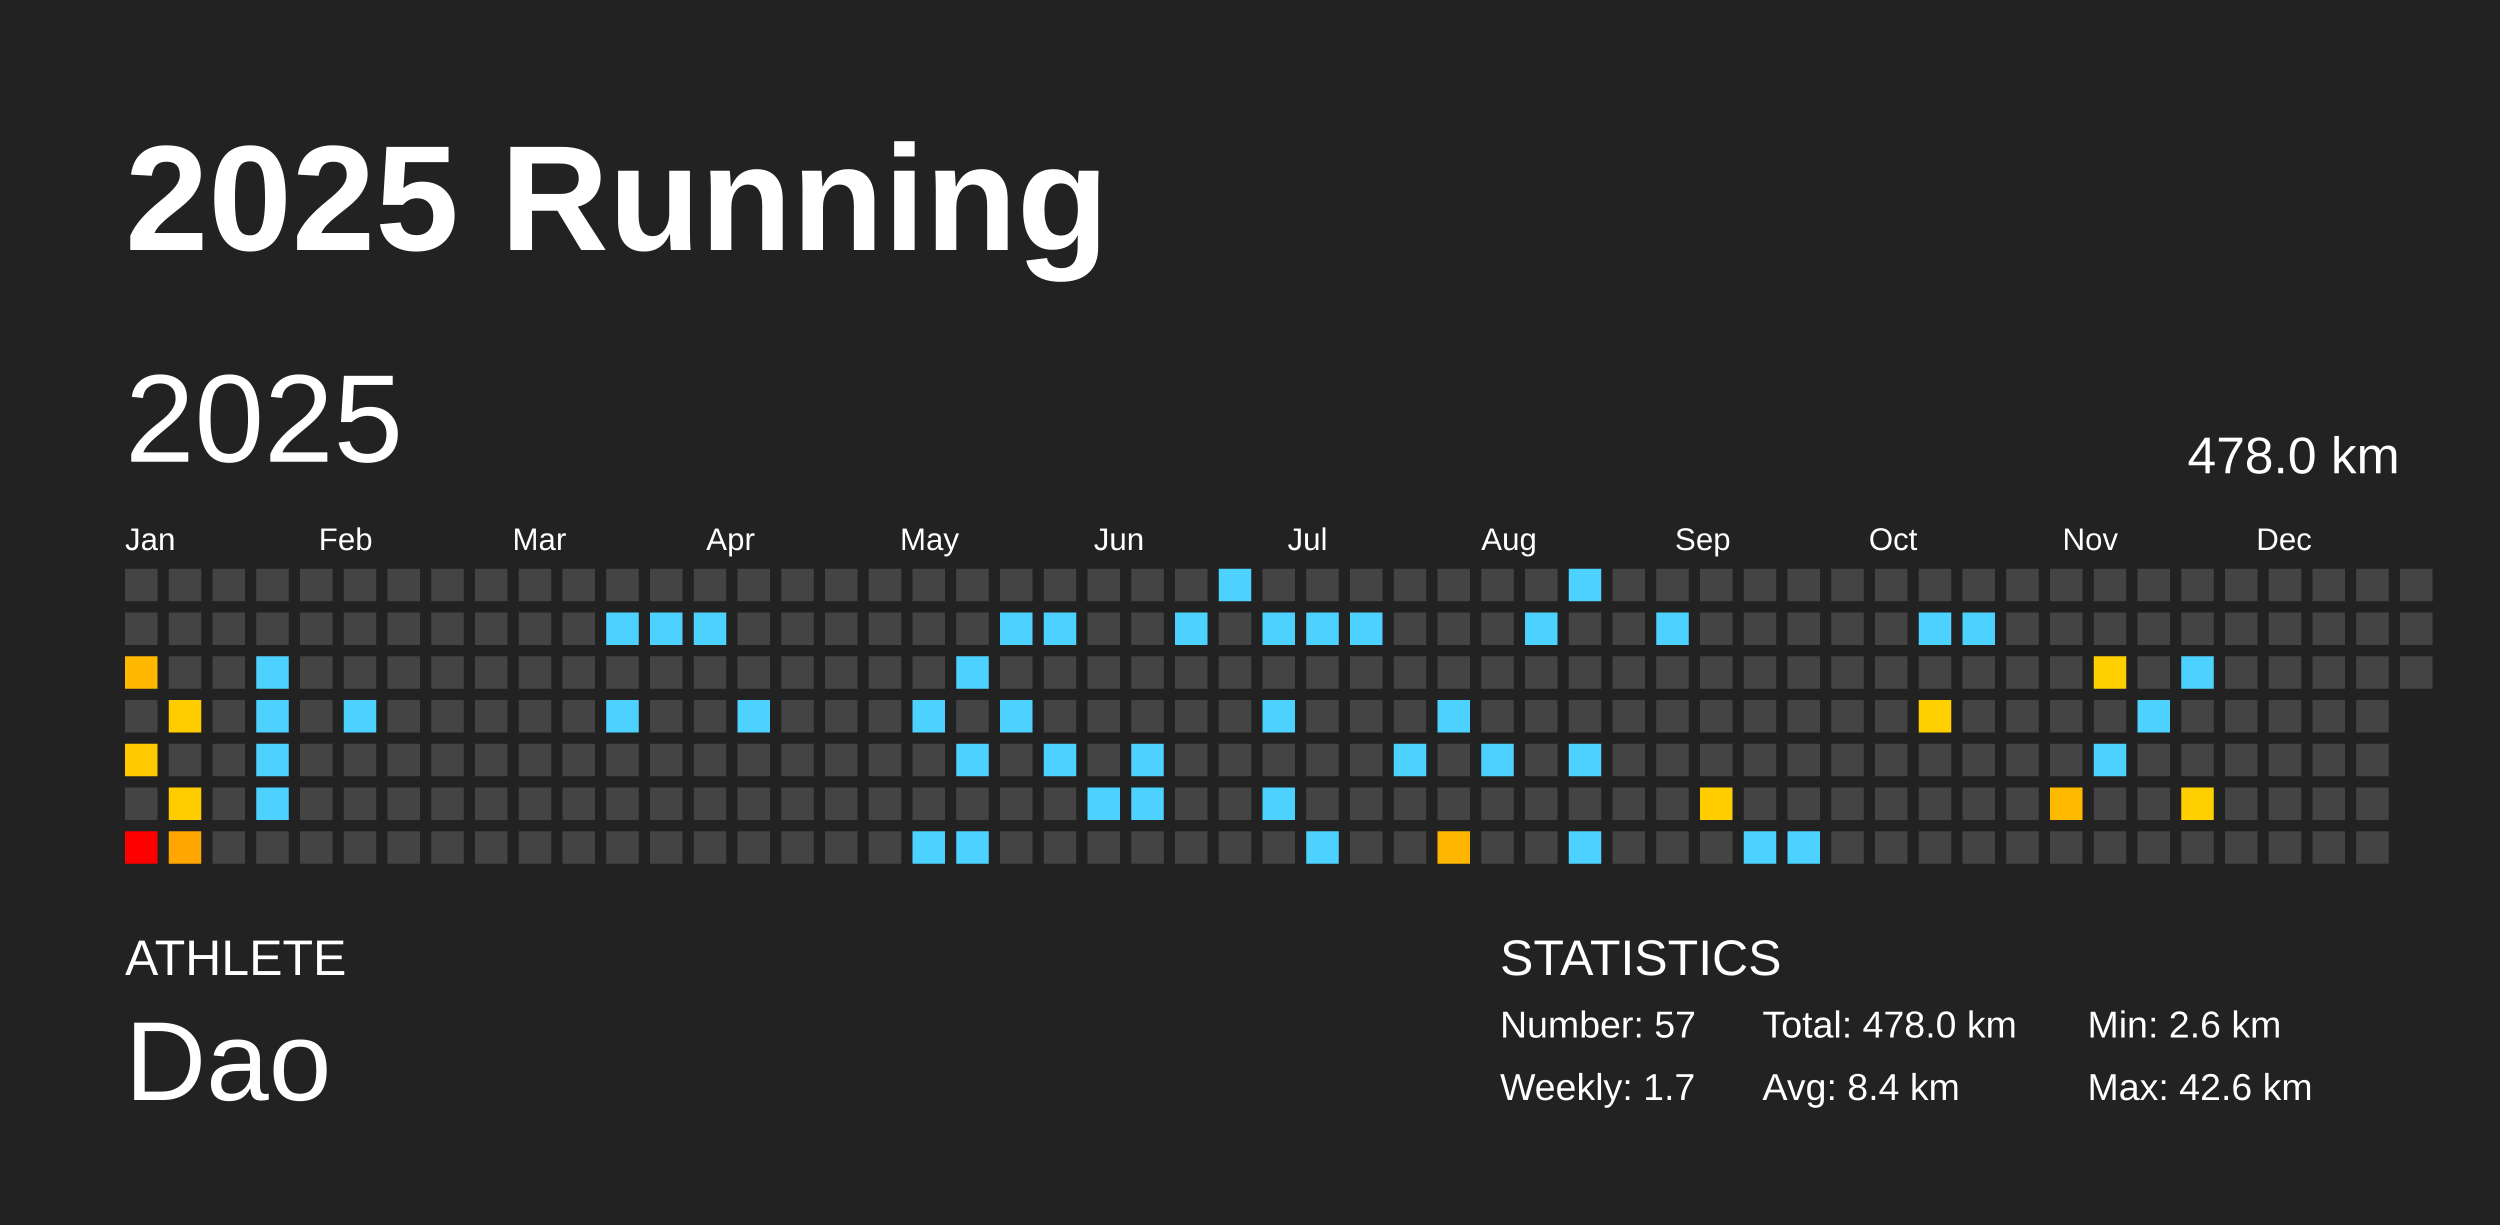
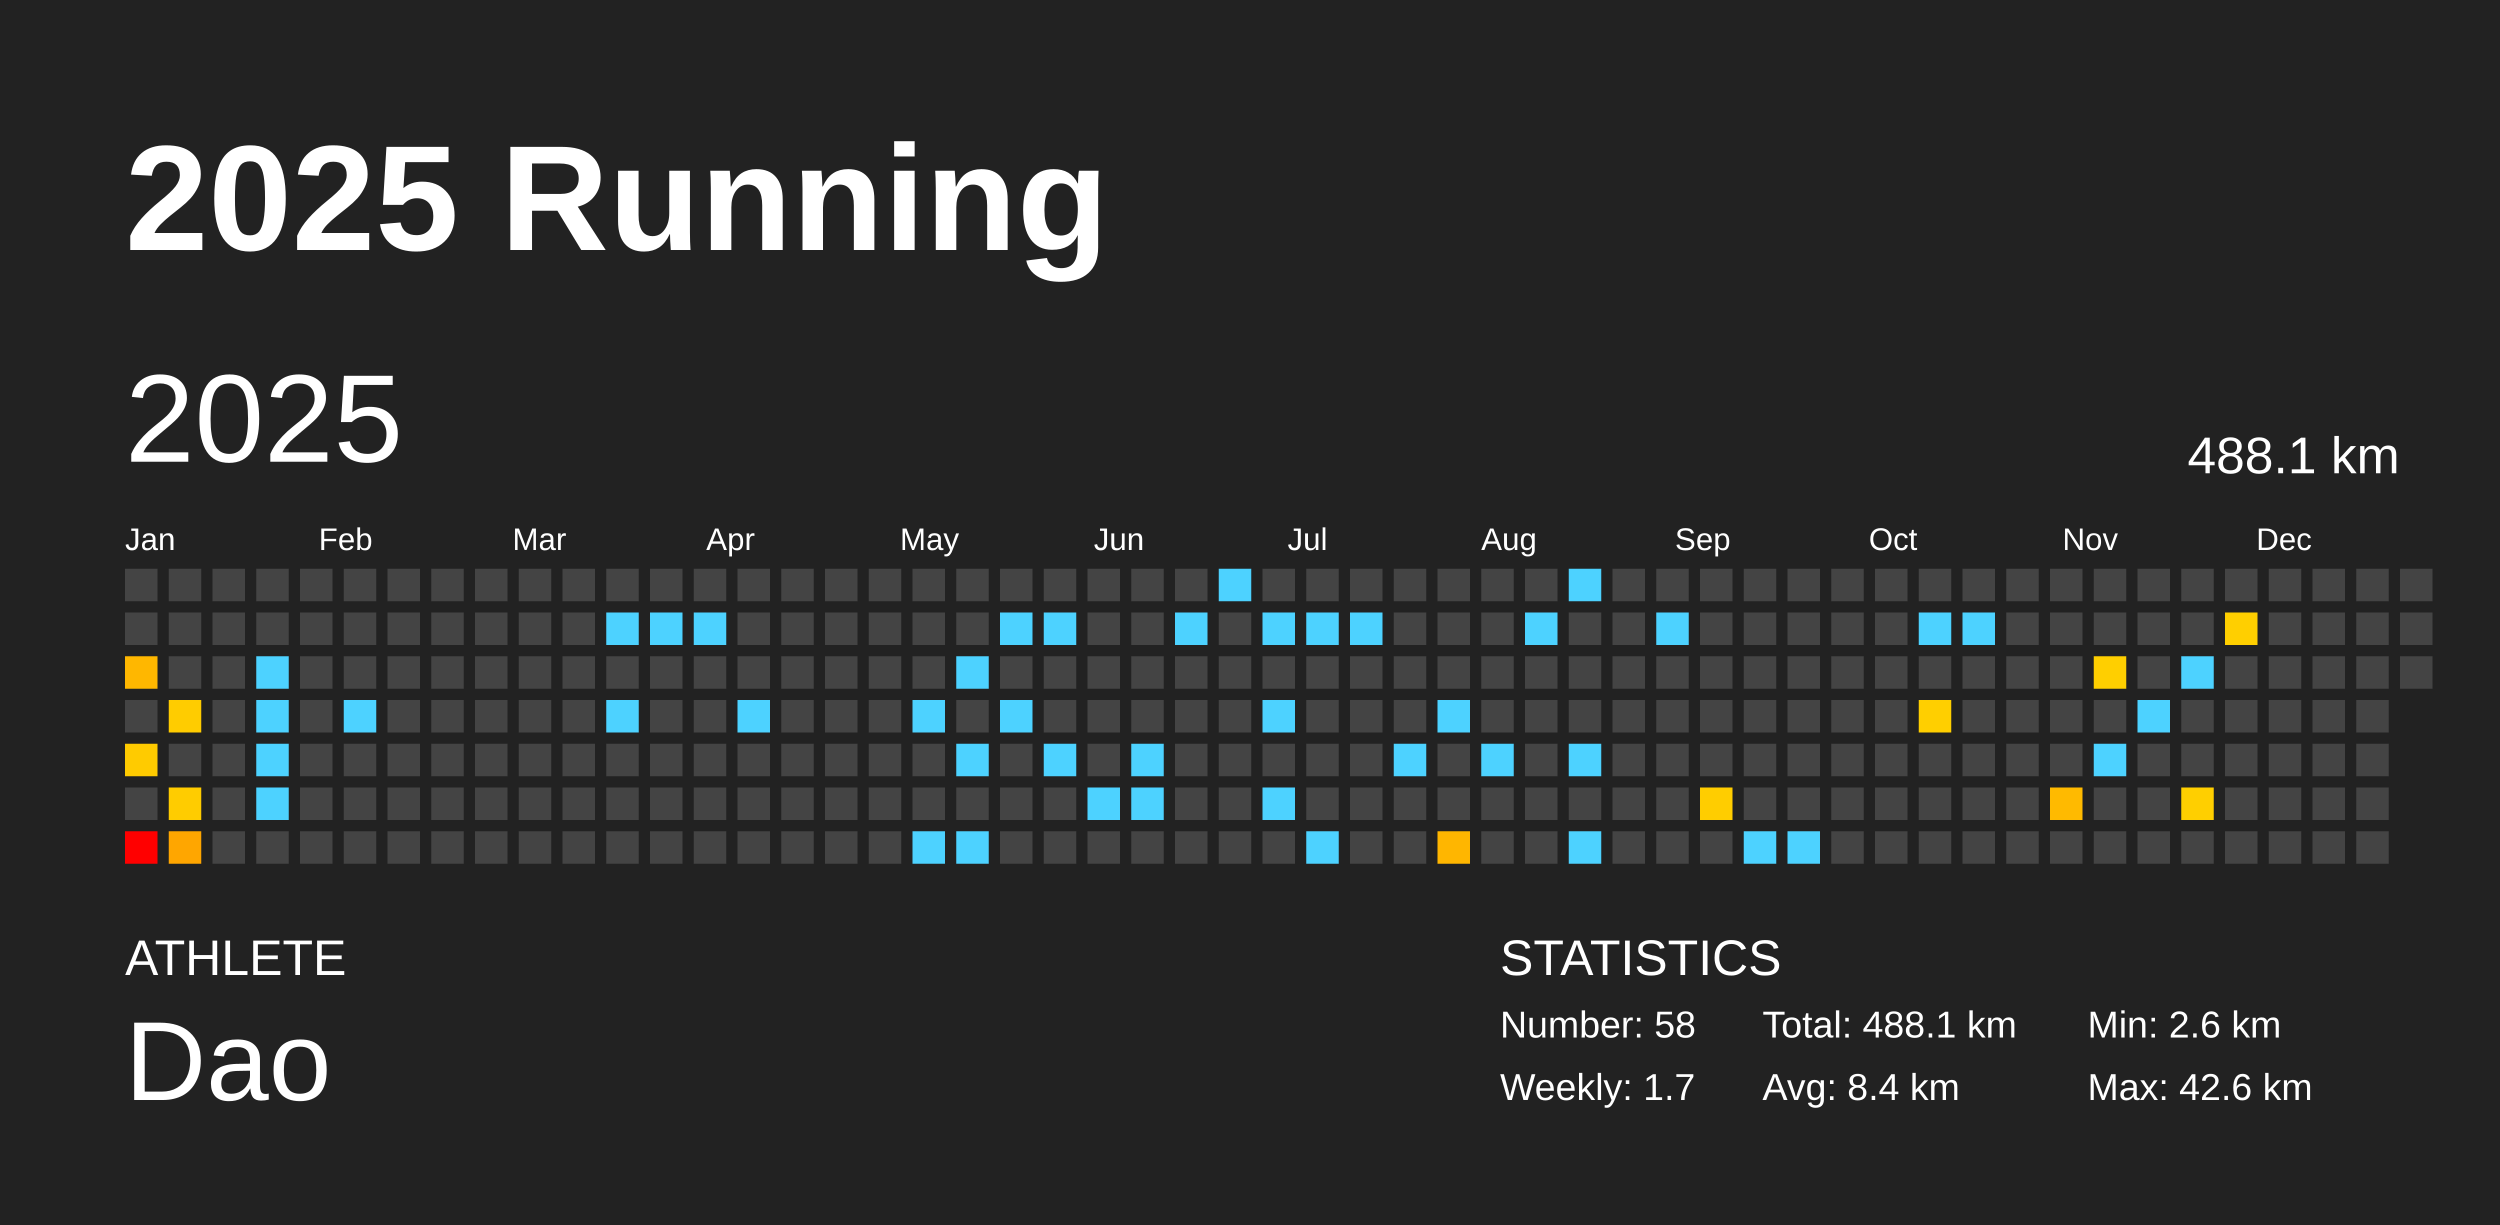
<svg xmlns="http://www.w3.org/2000/svg" baseProfile="full" height="98mm" version="1.1" viewBox="0,0,200,98" width="200mm">
  <defs />
  <rect fill="#222222" height="98" width="200" x="0" y="0" />
  <text fill="#FFFFFF" style="font-size:12px; font-family:Arial; font-weight:bold;" x="10" y="20">2025 Running</text>
  <text fill="#FFFFFF" style="font-size:4px; font-family:Arial" x="10" y="78">ATHLETE</text>
  <text fill="#FFFFFF" style="font-size:9px; font-family:Arial" x="10" y="88">Dao</text>
  <text fill="#FFFFFF" style="font-size:4px; font-family:Arial" x="120" y="78">STATISTICS</text>
-   <text fill="#FFFFFF" style="font-size:3px; font-family:Arial" x="120" y="83">Number: 57</text>
+   <text fill="#FFFFFF" style="font-size:3px; font-family:Arial" x="120" y="83">Number: 58</text>
  <text fill="#FFFFFF" style="font-size:3px; font-family:Arial" x="120" y="88">Weekly: 1.7</text>
-   <text fill="#FFFFFF" style="font-size:3px; font-family:Arial" x="141" y="83">Total: 478.0 km</text>
+   <text fill="#FFFFFF" style="font-size:3px; font-family:Arial" x="141" y="83">Total: 488.1 km</text>
  <text fill="#FFFFFF" style="font-size:3px; font-family:Arial" x="141" y="88">Avg: 8.4 km</text>
  <text fill="#FFFFFF" style="font-size:3px; font-family:Arial" x="167" y="83">Min: 2.6 km</text>
  <text fill="#FFFFFF" style="font-size:3px; font-family:Arial" x="167" y="88">Max: 42.6 km</text>
  <text dominant-baseline="hanging" fill="#FFFFFF" style="font-size:10.0px; font-family:Arial;" x="10" y="30">2025</text>
-   <text dominant-baseline="hanging" fill="#FFFFFF" style="font-size:4.125px; font-family:Arial;" x="175" y="35">478.0 km</text>
+   <text dominant-baseline="hanging" fill="#FFFFFF" style="font-size:4.125px; font-family:Arial;" x="175" y="35">488.1 km</text>
  <text fill="#FFFFFF" style="font-size:2.5px; font-family:Arial" x="10.0" y="44">Jan</text>
  <text fill="#FFFFFF" style="font-size:2.5px; font-family:Arial" x="25.5" y="44">Feb</text>
  <text fill="#FFFFFF" style="font-size:2.5px; font-family:Arial" x="41.0" y="44">Mar</text>
  <text fill="#FFFFFF" style="font-size:2.5px; font-family:Arial" x="56.5" y="44">Apr</text>
  <text fill="#FFFFFF" style="font-size:2.5px; font-family:Arial" x="72.0" y="44">May</text>
  <text fill="#FFFFFF" style="font-size:2.5px; font-family:Arial" x="87.5" y="44">Jun</text>
  <text fill="#FFFFFF" style="font-size:2.5px; font-family:Arial" x="103.0" y="44">Jul</text>
  <text fill="#FFFFFF" style="font-size:2.5px; font-family:Arial" x="118.5" y="44">Aug</text>
  <text fill="#FFFFFF" style="font-size:2.5px; font-family:Arial" x="134.0" y="44">Sep</text>
  <text fill="#FFFFFF" style="font-size:2.5px; font-family:Arial" x="149.5" y="44">Oct</text>
  <text fill="#FFFFFF" style="font-size:2.5px; font-family:Arial" x="165.0" y="44">Nov</text>
  <text fill="#FFFFFF" style="font-size:2.5px; font-family:Arial" x="180.5" y="44">Dec</text>
  <rect fill="#444444" height="2.6" width="2.6" x="10.0" y="45.5" />
  <rect fill="#444444" height="2.6" width="2.6" x="10.0" y="49.0" />
  <rect fill="#ffb700" height="2.6" width="2.6" x="10.0" y="52.5" />
  <rect fill="#444444" height="2.6" width="2.6" x="10.0" y="56.0" />
  <rect fill="#ffcb00" height="2.6" width="2.6" x="10.0" y="59.5" />
  <rect fill="#444444" height="2.6" width="2.6" x="10.0" y="63.0" />
  <rect fill="red" height="2.6" width="2.6" x="10.0" y="66.5" />
  <rect fill="#444444" height="2.6" width="2.6" x="13.5" y="45.5" />
  <rect fill="#444444" height="2.6" width="2.6" x="13.5" y="49.0" />
  <rect fill="#444444" height="2.6" width="2.6" x="13.5" y="52.5" />
  <rect fill="#ffcc00" height="2.6" width="2.6" x="13.5" y="56.0" />
  <rect fill="#444444" height="2.6" width="2.6" x="13.5" y="59.5" />
  <rect fill="#ffcc00" height="2.6" width="2.6" x="13.5" y="63.0" />
  <rect fill="#ffa600" height="2.6" width="2.6" x="13.5" y="66.5" />
  <rect fill="#444444" height="2.6" width="2.6" x="17.0" y="45.5" />
  <rect fill="#444444" height="2.6" width="2.6" x="17.0" y="49.0" />
  <rect fill="#444444" height="2.6" width="2.6" x="17.0" y="52.5" />
  <rect fill="#444444" height="2.6" width="2.6" x="17.0" y="56.0" />
  <rect fill="#444444" height="2.6" width="2.6" x="17.0" y="59.5" />
  <rect fill="#444444" height="2.6" width="2.6" x="17.0" y="63.0" />
  <rect fill="#444444" height="2.6" width="2.6" x="17.0" y="66.5" />
  <rect fill="#444444" height="2.6" width="2.6" x="20.5" y="45.5" />
  <rect fill="#444444" height="2.6" width="2.6" x="20.5" y="49.0" />
  <rect fill="#4dd2ff" height="2.6" width="2.6" x="20.5" y="52.5" />
  <rect fill="#4dd2ff" height="2.6" width="2.6" x="20.5" y="56.0" />
  <rect fill="#4dd2ff" height="2.6" width="2.6" x="20.5" y="59.5" />
  <rect fill="#4dd2ff" height="2.6" width="2.6" x="20.5" y="63.0" />
  <rect fill="#444444" height="2.6" width="2.6" x="20.5" y="66.5" />
  <rect fill="#444444" height="2.6" width="2.6" x="24.0" y="45.5" />
  <rect fill="#444444" height="2.6" width="2.6" x="24.0" y="49.0" />
  <rect fill="#444444" height="2.6" width="2.6" x="24.0" y="52.5" />
  <rect fill="#444444" height="2.6" width="2.6" x="24.0" y="56.0" />
  <rect fill="#444444" height="2.6" width="2.6" x="24.0" y="59.5" />
  <rect fill="#444444" height="2.6" width="2.6" x="24.0" y="63.0" />
  <rect fill="#444444" height="2.6" width="2.6" x="24.0" y="66.5" />
  <rect fill="#444444" height="2.6" width="2.6" x="27.5" y="45.5" />
  <rect fill="#444444" height="2.6" width="2.6" x="27.5" y="49.0" />
  <rect fill="#444444" height="2.6" width="2.6" x="27.5" y="52.5" />
  <rect fill="#4dd2ff" height="2.6" width="2.6" x="27.5" y="56.0" />
  <rect fill="#444444" height="2.6" width="2.6" x="27.5" y="59.5" />
  <rect fill="#444444" height="2.6" width="2.6" x="27.5" y="63.0" />
  <rect fill="#444444" height="2.6" width="2.6" x="27.5" y="66.5" />
  <rect fill="#444444" height="2.6" width="2.6" x="31.0" y="45.5" />
  <rect fill="#444444" height="2.6" width="2.6" x="31.0" y="49.0" />
  <rect fill="#444444" height="2.6" width="2.6" x="31.0" y="52.5" />
  <rect fill="#444444" height="2.6" width="2.6" x="31.0" y="56.0" />
  <rect fill="#444444" height="2.6" width="2.6" x="31.0" y="59.5" />
  <rect fill="#444444" height="2.6" width="2.6" x="31.0" y="63.0" />
  <rect fill="#444444" height="2.6" width="2.6" x="31.0" y="66.5" />
  <rect fill="#444444" height="2.6" width="2.6" x="34.5" y="45.5" />
  <rect fill="#444444" height="2.6" width="2.6" x="34.5" y="49.0" />
  <rect fill="#444444" height="2.6" width="2.6" x="34.5" y="52.5" />
  <rect fill="#444444" height="2.6" width="2.6" x="34.5" y="56.0" />
  <rect fill="#444444" height="2.6" width="2.6" x="34.5" y="59.5" />
  <rect fill="#444444" height="2.6" width="2.6" x="34.5" y="63.0" />
  <rect fill="#444444" height="2.6" width="2.6" x="34.5" y="66.5" />
  <rect fill="#444444" height="2.6" width="2.6" x="38.0" y="45.5" />
  <rect fill="#444444" height="2.6" width="2.6" x="38.0" y="49.0" />
  <rect fill="#444444" height="2.6" width="2.6" x="38.0" y="52.5" />
  <rect fill="#444444" height="2.6" width="2.6" x="38.0" y="56.0" />
  <rect fill="#444444" height="2.6" width="2.6" x="38.0" y="59.5" />
  <rect fill="#444444" height="2.6" width="2.6" x="38.0" y="63.0" />
  <rect fill="#444444" height="2.6" width="2.6" x="38.0" y="66.5" />
  <rect fill="#444444" height="2.6" width="2.6" x="41.5" y="45.5" />
  <rect fill="#444444" height="2.6" width="2.6" x="41.5" y="49.0" />
  <rect fill="#444444" height="2.6" width="2.6" x="41.5" y="52.5" />
  <rect fill="#444444" height="2.6" width="2.6" x="41.5" y="56.0" />
  <rect fill="#444444" height="2.6" width="2.6" x="41.5" y="59.5" />
  <rect fill="#444444" height="2.6" width="2.6" x="41.5" y="63.0" />
  <rect fill="#444444" height="2.6" width="2.6" x="41.5" y="66.5" />
  <rect fill="#444444" height="2.6" width="2.6" x="45.0" y="45.5" />
  <rect fill="#444444" height="2.6" width="2.6" x="45.0" y="49.0" />
  <rect fill="#444444" height="2.6" width="2.6" x="45.0" y="52.5" />
  <rect fill="#444444" height="2.6" width="2.6" x="45.0" y="56.0" />
  <rect fill="#444444" height="2.6" width="2.6" x="45.0" y="59.5" />
  <rect fill="#444444" height="2.6" width="2.6" x="45.0" y="63.0" />
  <rect fill="#444444" height="2.6" width="2.6" x="45.0" y="66.5" />
  <rect fill="#444444" height="2.6" width="2.6" x="48.5" y="45.5" />
  <rect fill="#4dd2ff" height="2.6" width="2.6" x="48.5" y="49.0" />
  <rect fill="#444444" height="2.6" width="2.6" x="48.5" y="52.5" />
  <rect fill="#4dd2ff" height="2.6" width="2.6" x="48.5" y="56.0" />
  <rect fill="#444444" height="2.6" width="2.6" x="48.5" y="59.5" />
  <rect fill="#444444" height="2.6" width="2.6" x="48.5" y="63.0" />
  <rect fill="#444444" height="2.6" width="2.6" x="48.5" y="66.5" />
  <rect fill="#444444" height="2.6" width="2.6" x="52.0" y="45.5" />
  <rect fill="#4dd2ff" height="2.6" width="2.6" x="52.0" y="49.0" />
  <rect fill="#444444" height="2.6" width="2.6" x="52.0" y="52.5" />
  <rect fill="#444444" height="2.6" width="2.6" x="52.0" y="56.0" />
  <rect fill="#444444" height="2.6" width="2.6" x="52.0" y="59.5" />
  <rect fill="#444444" height="2.6" width="2.6" x="52.0" y="63.0" />
  <rect fill="#444444" height="2.6" width="2.6" x="52.0" y="66.5" />
  <rect fill="#444444" height="2.6" width="2.6" x="55.5" y="45.5" />
  <rect fill="#4dd2ff" height="2.6" width="2.6" x="55.5" y="49.0" />
  <rect fill="#444444" height="2.6" width="2.6" x="55.5" y="52.5" />
  <rect fill="#444444" height="2.6" width="2.6" x="55.5" y="56.0" />
  <rect fill="#444444" height="2.6" width="2.6" x="55.5" y="59.5" />
  <rect fill="#444444" height="2.6" width="2.6" x="55.5" y="63.0" />
  <rect fill="#444444" height="2.6" width="2.6" x="55.5" y="66.5" />
  <rect fill="#444444" height="2.6" width="2.6" x="59.0" y="45.5" />
  <rect fill="#444444" height="2.6" width="2.6" x="59.0" y="49.0" />
  <rect fill="#444444" height="2.6" width="2.6" x="59.0" y="52.5" />
  <rect fill="#4dd2ff" height="2.6" width="2.6" x="59.0" y="56.0" />
  <rect fill="#444444" height="2.6" width="2.6" x="59.0" y="59.5" />
  <rect fill="#444444" height="2.6" width="2.6" x="59.0" y="63.0" />
  <rect fill="#444444" height="2.6" width="2.6" x="59.0" y="66.5" />
  <rect fill="#444444" height="2.6" width="2.6" x="62.5" y="45.5" />
  <rect fill="#444444" height="2.6" width="2.6" x="62.5" y="49.0" />
  <rect fill="#444444" height="2.6" width="2.6" x="62.5" y="52.5" />
  <rect fill="#444444" height="2.6" width="2.6" x="62.5" y="56.0" />
  <rect fill="#444444" height="2.6" width="2.6" x="62.5" y="59.5" />
  <rect fill="#444444" height="2.6" width="2.6" x="62.5" y="63.0" />
  <rect fill="#444444" height="2.6" width="2.6" x="62.5" y="66.5" />
  <rect fill="#444444" height="2.6" width="2.6" x="66.0" y="45.5" />
  <rect fill="#444444" height="2.6" width="2.6" x="66.0" y="49.0" />
  <rect fill="#444444" height="2.6" width="2.6" x="66.0" y="52.5" />
  <rect fill="#444444" height="2.6" width="2.6" x="66.0" y="56.0" />
  <rect fill="#444444" height="2.6" width="2.6" x="66.0" y="59.5" />
  <rect fill="#444444" height="2.6" width="2.6" x="66.0" y="63.0" />
  <rect fill="#444444" height="2.6" width="2.6" x="66.0" y="66.5" />
  <rect fill="#444444" height="2.6" width="2.6" x="69.5" y="45.5" />
  <rect fill="#444444" height="2.6" width="2.6" x="69.5" y="49.0" />
  <rect fill="#444444" height="2.6" width="2.6" x="69.5" y="52.5" />
  <rect fill="#444444" height="2.6" width="2.6" x="69.5" y="56.0" />
  <rect fill="#444444" height="2.6" width="2.6" x="69.5" y="59.5" />
  <rect fill="#444444" height="2.6" width="2.6" x="69.5" y="63.0" />
  <rect fill="#444444" height="2.6" width="2.6" x="69.5" y="66.5" />
  <rect fill="#444444" height="2.6" width="2.6" x="73.0" y="45.5" />
  <rect fill="#444444" height="2.6" width="2.6" x="73.0" y="49.0" />
  <rect fill="#444444" height="2.6" width="2.6" x="73.0" y="52.5" />
  <rect fill="#4dd2ff" height="2.6" width="2.6" x="73.0" y="56.0" />
  <rect fill="#444444" height="2.6" width="2.6" x="73.0" y="59.5" />
  <rect fill="#444444" height="2.6" width="2.6" x="73.0" y="63.0" />
  <rect fill="#4dd2ff" height="2.6" width="2.6" x="73.0" y="66.5" />
  <rect fill="#444444" height="2.6" width="2.6" x="76.5" y="45.5" />
  <rect fill="#444444" height="2.6" width="2.6" x="76.5" y="49.0" />
  <rect fill="#4dd2ff" height="2.6" width="2.6" x="76.5" y="52.5" />
  <rect fill="#444444" height="2.6" width="2.6" x="76.5" y="56.0" />
  <rect fill="#4dd2ff" height="2.6" width="2.6" x="76.5" y="59.5" />
  <rect fill="#444444" height="2.6" width="2.6" x="76.5" y="63.0" />
  <rect fill="#4dd2ff" height="2.6" width="2.6" x="76.5" y="66.5" />
  <rect fill="#444444" height="2.6" width="2.6" x="80.0" y="45.5" />
  <rect fill="#4dd2ff" height="2.6" width="2.6" x="80.0" y="49.0" />
  <rect fill="#444444" height="2.6" width="2.6" x="80.0" y="52.5" />
  <rect fill="#4dd2ff" height="2.6" width="2.6" x="80.0" y="56.0" />
  <rect fill="#444444" height="2.6" width="2.6" x="80.0" y="59.5" />
  <rect fill="#444444" height="2.6" width="2.6" x="80.0" y="63.0" />
  <rect fill="#444444" height="2.6" width="2.6" x="80.0" y="66.5" />
  <rect fill="#444444" height="2.6" width="2.6" x="83.5" y="45.5" />
  <rect fill="#4dd2ff" height="2.6" width="2.6" x="83.5" y="49.0" />
  <rect fill="#444444" height="2.6" width="2.6" x="83.5" y="52.5" />
  <rect fill="#444444" height="2.6" width="2.6" x="83.5" y="56.0" />
  <rect fill="#4dd2ff" height="2.6" width="2.6" x="83.5" y="59.5" />
  <rect fill="#444444" height="2.6" width="2.6" x="83.5" y="63.0" />
  <rect fill="#444444" height="2.6" width="2.6" x="83.5" y="66.5" />
  <rect fill="#444444" height="2.6" width="2.6" x="87.0" y="45.5" />
  <rect fill="#444444" height="2.6" width="2.6" x="87.0" y="49.0" />
  <rect fill="#444444" height="2.6" width="2.6" x="87.0" y="52.5" />
  <rect fill="#444444" height="2.6" width="2.6" x="87.0" y="56.0" />
  <rect fill="#444444" height="2.6" width="2.6" x="87.0" y="59.5" />
  <rect fill="#4dd2ff" height="2.6" width="2.6" x="87.0" y="63.0" />
  <rect fill="#444444" height="2.6" width="2.6" x="87.0" y="66.5" />
  <rect fill="#444444" height="2.6" width="2.6" x="90.5" y="45.5" />
  <rect fill="#444444" height="2.6" width="2.6" x="90.5" y="49.0" />
  <rect fill="#444444" height="2.6" width="2.6" x="90.5" y="52.5" />
  <rect fill="#444444" height="2.6" width="2.6" x="90.5" y="56.0" />
  <rect fill="#4dd2ff" height="2.6" width="2.6" x="90.5" y="59.5" />
  <rect fill="#4dd2ff" height="2.6" width="2.6" x="90.5" y="63.0" />
  <rect fill="#444444" height="2.6" width="2.6" x="90.5" y="66.5" />
  <rect fill="#444444" height="2.6" width="2.6" x="94.0" y="45.5" />
  <rect fill="#4dd2ff" height="2.6" width="2.6" x="94.0" y="49.0" />
  <rect fill="#444444" height="2.6" width="2.6" x="94.0" y="52.5" />
  <rect fill="#444444" height="2.6" width="2.6" x="94.0" y="56.0" />
  <rect fill="#444444" height="2.6" width="2.6" x="94.0" y="59.5" />
  <rect fill="#444444" height="2.6" width="2.6" x="94.0" y="63.0" />
  <rect fill="#444444" height="2.6" width="2.6" x="94.0" y="66.5" />
  <rect fill="#4dd2ff" height="2.6" width="2.6" x="97.5" y="45.5" />
  <rect fill="#444444" height="2.6" width="2.6" x="97.5" y="49.0" />
  <rect fill="#444444" height="2.6" width="2.6" x="97.5" y="52.5" />
  <rect fill="#444444" height="2.6" width="2.6" x="97.5" y="56.0" />
  <rect fill="#444444" height="2.6" width="2.6" x="97.5" y="59.5" />
  <rect fill="#444444" height="2.6" width="2.6" x="97.5" y="63.0" />
  <rect fill="#444444" height="2.6" width="2.6" x="97.5" y="66.5" />
  <rect fill="#444444" height="2.6" width="2.6" x="101.0" y="45.5" />
  <rect fill="#4dd2ff" height="2.6" width="2.6" x="101.0" y="49.0" />
  <rect fill="#444444" height="2.6" width="2.6" x="101.0" y="52.5" />
  <rect fill="#4dd2ff" height="2.6" width="2.6" x="101.0" y="56.0" />
  <rect fill="#444444" height="2.6" width="2.6" x="101.0" y="59.5" />
  <rect fill="#4dd2ff" height="2.6" width="2.6" x="101.0" y="63.0" />
  <rect fill="#444444" height="2.6" width="2.6" x="101.0" y="66.5" />
  <rect fill="#444444" height="2.6" width="2.6" x="104.5" y="45.5" />
  <rect fill="#4dd2ff" height="2.6" width="2.6" x="104.5" y="49.0" />
  <rect fill="#444444" height="2.6" width="2.6" x="104.5" y="52.5" />
  <rect fill="#444444" height="2.6" width="2.6" x="104.5" y="56.0" />
  <rect fill="#444444" height="2.6" width="2.6" x="104.5" y="59.5" />
  <rect fill="#444444" height="2.6" width="2.6" x="104.5" y="63.0" />
  <rect fill="#4dd2ff" height="2.6" width="2.6" x="104.5" y="66.5" />
  <rect fill="#444444" height="2.6" width="2.6" x="108.0" y="45.5" />
  <rect fill="#4dd2ff" height="2.6" width="2.6" x="108.0" y="49.0" />
  <rect fill="#444444" height="2.6" width="2.6" x="108.0" y="52.5" />
  <rect fill="#444444" height="2.6" width="2.6" x="108.0" y="56.0" />
  <rect fill="#444444" height="2.6" width="2.6" x="108.0" y="59.5" />
  <rect fill="#444444" height="2.6" width="2.6" x="108.0" y="63.0" />
  <rect fill="#444444" height="2.6" width="2.6" x="108.0" y="66.5" />
  <rect fill="#444444" height="2.6" width="2.6" x="111.5" y="45.5" />
  <rect fill="#444444" height="2.6" width="2.6" x="111.5" y="49.0" />
  <rect fill="#444444" height="2.6" width="2.6" x="111.5" y="52.5" />
  <rect fill="#444444" height="2.6" width="2.6" x="111.5" y="56.0" />
  <rect fill="#4dd2ff" height="2.6" width="2.6" x="111.5" y="59.5" />
  <rect fill="#444444" height="2.6" width="2.6" x="111.5" y="63.0" />
  <rect fill="#444444" height="2.6" width="2.6" x="111.5" y="66.5" />
  <rect fill="#444444" height="2.6" width="2.6" x="115.0" y="45.5" />
  <rect fill="#444444" height="2.6" width="2.6" x="115.0" y="49.0" />
  <rect fill="#444444" height="2.6" width="2.6" x="115.0" y="52.5" />
  <rect fill="#4dd2ff" height="2.6" width="2.6" x="115.0" y="56.0" />
  <rect fill="#444444" height="2.6" width="2.6" x="115.0" y="59.5" />
  <rect fill="#444444" height="2.6" width="2.6" x="115.0" y="63.0" />
  <rect fill="#ffb600" height="2.6" width="2.6" x="115.0" y="66.5" />
  <rect fill="#444444" height="2.6" width="2.6" x="118.5" y="45.5" />
  <rect fill="#444444" height="2.6" width="2.6" x="118.5" y="49.0" />
  <rect fill="#444444" height="2.6" width="2.6" x="118.5" y="52.5" />
  <rect fill="#444444" height="2.6" width="2.6" x="118.5" y="56.0" />
  <rect fill="#4dd2ff" height="2.6" width="2.6" x="118.5" y="59.5" />
  <rect fill="#444444" height="2.6" width="2.6" x="118.5" y="63.0" />
  <rect fill="#444444" height="2.6" width="2.6" x="118.5" y="66.5" />
  <rect fill="#444444" height="2.6" width="2.6" x="122.0" y="45.5" />
  <rect fill="#4dd2ff" height="2.6" width="2.6" x="122.0" y="49.0" />
  <rect fill="#444444" height="2.6" width="2.6" x="122.0" y="52.5" />
  <rect fill="#444444" height="2.6" width="2.6" x="122.0" y="56.0" />
  <rect fill="#444444" height="2.6" width="2.6" x="122.0" y="59.5" />
  <rect fill="#444444" height="2.6" width="2.6" x="122.0" y="63.0" />
  <rect fill="#444444" height="2.6" width="2.6" x="122.0" y="66.5" />
  <rect fill="#4dd2ff" height="2.6" width="2.6" x="125.5" y="45.5" />
  <rect fill="#444444" height="2.6" width="2.6" x="125.5" y="49.0" />
  <rect fill="#444444" height="2.6" width="2.6" x="125.5" y="52.5" />
  <rect fill="#444444" height="2.6" width="2.6" x="125.5" y="56.0" />
  <rect fill="#4dd2ff" height="2.6" width="2.6" x="125.5" y="59.5" />
  <rect fill="#444444" height="2.6" width="2.6" x="125.5" y="63.0" />
  <rect fill="#4dd2ff" height="2.6" width="2.6" x="125.5" y="66.5" />
  <rect fill="#444444" height="2.6" width="2.6" x="129.0" y="45.5" />
  <rect fill="#444444" height="2.6" width="2.6" x="129.0" y="49.0" />
  <rect fill="#444444" height="2.6" width="2.6" x="129.0" y="52.5" />
  <rect fill="#444444" height="2.6" width="2.6" x="129.0" y="56.0" />
  <rect fill="#444444" height="2.6" width="2.6" x="129.0" y="59.5" />
  <rect fill="#444444" height="2.6" width="2.6" x="129.0" y="63.0" />
  <rect fill="#444444" height="2.6" width="2.6" x="129.0" y="66.5" />
  <rect fill="#444444" height="2.6" width="2.6" x="132.5" y="45.5" />
  <rect fill="#4dd2ff" height="2.6" width="2.6" x="132.5" y="49.0" />
  <rect fill="#444444" height="2.6" width="2.6" x="132.5" y="52.5" />
  <rect fill="#444444" height="2.6" width="2.6" x="132.5" y="56.0" />
  <rect fill="#444444" height="2.6" width="2.6" x="132.5" y="59.5" />
  <rect fill="#444444" height="2.6" width="2.6" x="132.5" y="63.0" />
  <rect fill="#444444" height="2.6" width="2.6" x="132.5" y="66.5" />
  <rect fill="#444444" height="2.6" width="2.6" x="136.0" y="45.5" />
  <rect fill="#444444" height="2.6" width="2.6" x="136.0" y="49.0" />
  <rect fill="#444444" height="2.6" width="2.6" x="136.0" y="52.5" />
  <rect fill="#444444" height="2.6" width="2.6" x="136.0" y="56.0" />
  <rect fill="#444444" height="2.6" width="2.6" x="136.0" y="59.5" />
  <rect fill="#ffcd00" height="2.6" width="2.6" x="136.0" y="63.0" />
  <rect fill="#444444" height="2.6" width="2.6" x="136.0" y="66.5" />
  <rect fill="#444444" height="2.6" width="2.6" x="139.5" y="45.5" />
  <rect fill="#444444" height="2.6" width="2.6" x="139.5" y="49.0" />
  <rect fill="#444444" height="2.6" width="2.6" x="139.5" y="52.5" />
  <rect fill="#444444" height="2.6" width="2.6" x="139.5" y="56.0" />
  <rect fill="#444444" height="2.6" width="2.6" x="139.5" y="59.5" />
  <rect fill="#444444" height="2.6" width="2.6" x="139.5" y="63.0" />
  <rect fill="#4dd2ff" height="2.6" width="2.6" x="139.5" y="66.5" />
  <rect fill="#444444" height="2.6" width="2.6" x="143.0" y="45.5" />
  <rect fill="#444444" height="2.6" width="2.6" x="143.0" y="49.0" />
  <rect fill="#444444" height="2.6" width="2.6" x="143.0" y="52.5" />
  <rect fill="#444444" height="2.6" width="2.6" x="143.0" y="56.0" />
  <rect fill="#444444" height="2.6" width="2.6" x="143.0" y="59.5" />
  <rect fill="#444444" height="2.6" width="2.6" x="143.0" y="63.0" />
  <rect fill="#4dd2ff" height="2.6" width="2.6" x="143.0" y="66.5" />
  <rect fill="#444444" height="2.6" width="2.6" x="146.5" y="45.5" />
  <rect fill="#444444" height="2.6" width="2.6" x="146.5" y="49.0" />
  <rect fill="#444444" height="2.6" width="2.6" x="146.5" y="52.5" />
  <rect fill="#444444" height="2.6" width="2.6" x="146.5" y="56.0" />
  <rect fill="#444444" height="2.6" width="2.6" x="146.5" y="59.5" />
  <rect fill="#444444" height="2.6" width="2.6" x="146.5" y="63.0" />
  <rect fill="#444444" height="2.6" width="2.6" x="146.5" y="66.5" />
  <rect fill="#444444" height="2.6" width="2.6" x="150.0" y="45.5" />
  <rect fill="#444444" height="2.6" width="2.6" x="150.0" y="49.0" />
  <rect fill="#444444" height="2.6" width="2.6" x="150.0" y="52.5" />
  <rect fill="#444444" height="2.6" width="2.6" x="150.0" y="56.0" />
  <rect fill="#444444" height="2.6" width="2.6" x="150.0" y="59.5" />
  <rect fill="#444444" height="2.6" width="2.6" x="150.0" y="63.0" />
  <rect fill="#444444" height="2.6" width="2.6" x="150.0" y="66.5" />
  <rect fill="#444444" height="2.6" width="2.6" x="153.5" y="45.5" />
  <rect fill="#4dd2ff" height="2.6" width="2.6" x="153.5" y="49.0" />
  <rect fill="#444444" height="2.6" width="2.6" x="153.5" y="52.5" />
  <rect fill="#ffcf00" height="2.6" width="2.6" x="153.5" y="56.0" />
  <rect fill="#444444" height="2.6" width="2.6" x="153.5" y="59.5" />
  <rect fill="#444444" height="2.6" width="2.6" x="153.5" y="63.0" />
  <rect fill="#444444" height="2.6" width="2.6" x="153.5" y="66.5" />
  <rect fill="#444444" height="2.6" width="2.6" x="157.0" y="45.5" />
  <rect fill="#4dd2ff" height="2.6" width="2.6" x="157.0" y="49.0" />
  <rect fill="#444444" height="2.6" width="2.6" x="157.0" y="52.5" />
  <rect fill="#444444" height="2.6" width="2.6" x="157.0" y="56.0" />
  <rect fill="#444444" height="2.6" width="2.6" x="157.0" y="59.5" />
  <rect fill="#444444" height="2.6" width="2.6" x="157.0" y="63.0" />
  <rect fill="#444444" height="2.6" width="2.6" x="157.0" y="66.5" />
  <rect fill="#444444" height="2.6" width="2.6" x="160.5" y="45.5" />
  <rect fill="#444444" height="2.6" width="2.6" x="160.5" y="49.0" />
  <rect fill="#444444" height="2.6" width="2.6" x="160.5" y="52.5" />
  <rect fill="#444444" height="2.6" width="2.6" x="160.5" y="56.0" />
  <rect fill="#444444" height="2.6" width="2.6" x="160.5" y="59.5" />
  <rect fill="#444444" height="2.6" width="2.6" x="160.5" y="63.0" />
  <rect fill="#444444" height="2.6" width="2.6" x="160.5" y="66.5" />
  <rect fill="#444444" height="2.6" width="2.6" x="164.0" y="45.5" />
  <rect fill="#444444" height="2.6" width="2.6" x="164.0" y="49.0" />
  <rect fill="#444444" height="2.6" width="2.6" x="164.0" y="52.5" />
  <rect fill="#444444" height="2.6" width="2.6" x="164.0" y="56.0" />
  <rect fill="#444444" height="2.6" width="2.6" x="164.0" y="59.5" />
  <rect fill="#ffba00" height="2.6" width="2.6" x="164.0" y="63.0" />
  <rect fill="#444444" height="2.6" width="2.6" x="164.0" y="66.5" />
  <rect fill="#444444" height="2.6" width="2.6" x="167.5" y="45.5" />
  <rect fill="#444444" height="2.6" width="2.6" x="167.5" y="49.0" />
  <rect fill="#ffcf00" height="2.6" width="2.6" x="167.5" y="52.5" />
  <rect fill="#444444" height="2.6" width="2.6" x="167.5" y="56.0" />
  <rect fill="#4dd2ff" height="2.6" width="2.6" x="167.5" y="59.5" />
  <rect fill="#444444" height="2.6" width="2.6" x="167.5" y="63.0" />
  <rect fill="#444444" height="2.6" width="2.6" x="167.5" y="66.5" />
  <rect fill="#444444" height="2.6" width="2.6" x="171.0" y="45.5" />
  <rect fill="#444444" height="2.6" width="2.6" x="171.0" y="49.0" />
  <rect fill="#444444" height="2.6" width="2.6" x="171.0" y="52.5" />
  <rect fill="#4dd2ff" height="2.6" width="2.6" x="171.0" y="56.0" />
  <rect fill="#444444" height="2.6" width="2.6" x="171.0" y="59.5" />
  <rect fill="#444444" height="2.6" width="2.6" x="171.0" y="63.0" />
  <rect fill="#444444" height="2.6" width="2.6" x="171.0" y="66.5" />
  <rect fill="#444444" height="2.6" width="2.6" x="174.5" y="45.5" />
  <rect fill="#444444" height="2.6" width="2.6" x="174.5" y="49.0" />
  <rect fill="#4dd2ff" height="2.6" width="2.6" x="174.5" y="52.5" />
  <rect fill="#444444" height="2.6" width="2.6" x="174.5" y="56.0" />
  <rect fill="#444444" height="2.6" width="2.6" x="174.5" y="59.5" />
  <rect fill="#ffcf00" height="2.6" width="2.6" x="174.5" y="63.0" />
  <rect fill="#444444" height="2.6" width="2.6" x="174.5" y="66.5" />
  <rect fill="#444444" height="2.6" width="2.6" x="178.0" y="45.5" />
-   <rect fill="#444444" height="2.6" width="2.6" x="178.0" y="49.0" />
+   <rect fill="#ffcf00" height="2.6" width="2.6" x="178.0" y="49.0" />
  <rect fill="#444444" height="2.6" width="2.6" x="178.0" y="52.5" />
  <rect fill="#444444" height="2.6" width="2.6" x="178.0" y="56.0" />
  <rect fill="#444444" height="2.6" width="2.6" x="178.0" y="59.5" />
  <rect fill="#444444" height="2.6" width="2.6" x="178.0" y="63.0" />
  <rect fill="#444444" height="2.6" width="2.6" x="178.0" y="66.5" />
  <rect fill="#444444" height="2.6" width="2.6" x="181.5" y="45.5" />
  <rect fill="#444444" height="2.6" width="2.6" x="181.5" y="49.0" />
  <rect fill="#444444" height="2.6" width="2.6" x="181.5" y="52.5" />
  <rect fill="#444444" height="2.6" width="2.6" x="181.5" y="56.0" />
  <rect fill="#444444" height="2.6" width="2.6" x="181.5" y="59.5" />
  <rect fill="#444444" height="2.6" width="2.6" x="181.5" y="63.0" />
  <rect fill="#444444" height="2.6" width="2.6" x="181.5" y="66.5" />
  <rect fill="#444444" height="2.6" width="2.6" x="185.0" y="45.5" />
  <rect fill="#444444" height="2.6" width="2.6" x="185.0" y="49.0" />
  <rect fill="#444444" height="2.6" width="2.6" x="185.0" y="52.5" />
  <rect fill="#444444" height="2.6" width="2.6" x="185.0" y="56.0" />
  <rect fill="#444444" height="2.6" width="2.6" x="185.0" y="59.5" />
  <rect fill="#444444" height="2.6" width="2.6" x="185.0" y="63.0" />
  <rect fill="#444444" height="2.6" width="2.6" x="185.0" y="66.5" />
  <rect fill="#444444" height="2.6" width="2.6" x="188.5" y="45.5" />
  <rect fill="#444444" height="2.6" width="2.6" x="188.5" y="49.0" />
  <rect fill="#444444" height="2.6" width="2.6" x="188.5" y="52.5" />
  <rect fill="#444444" height="2.6" width="2.6" x="188.5" y="56.0" />
  <rect fill="#444444" height="2.6" width="2.6" x="188.5" y="59.5" />
  <rect fill="#444444" height="2.6" width="2.6" x="188.5" y="63.0" />
  <rect fill="#444444" height="2.6" width="2.6" x="188.5" y="66.5" />
  <rect fill="#444444" height="2.6" width="2.6" x="192.0" y="45.5" />
  <rect fill="#444444" height="2.6" width="2.6" x="192.0" y="49.0" />
  <rect fill="#444444" height="2.6" width="2.6" x="192.0" y="52.5" />
</svg>
